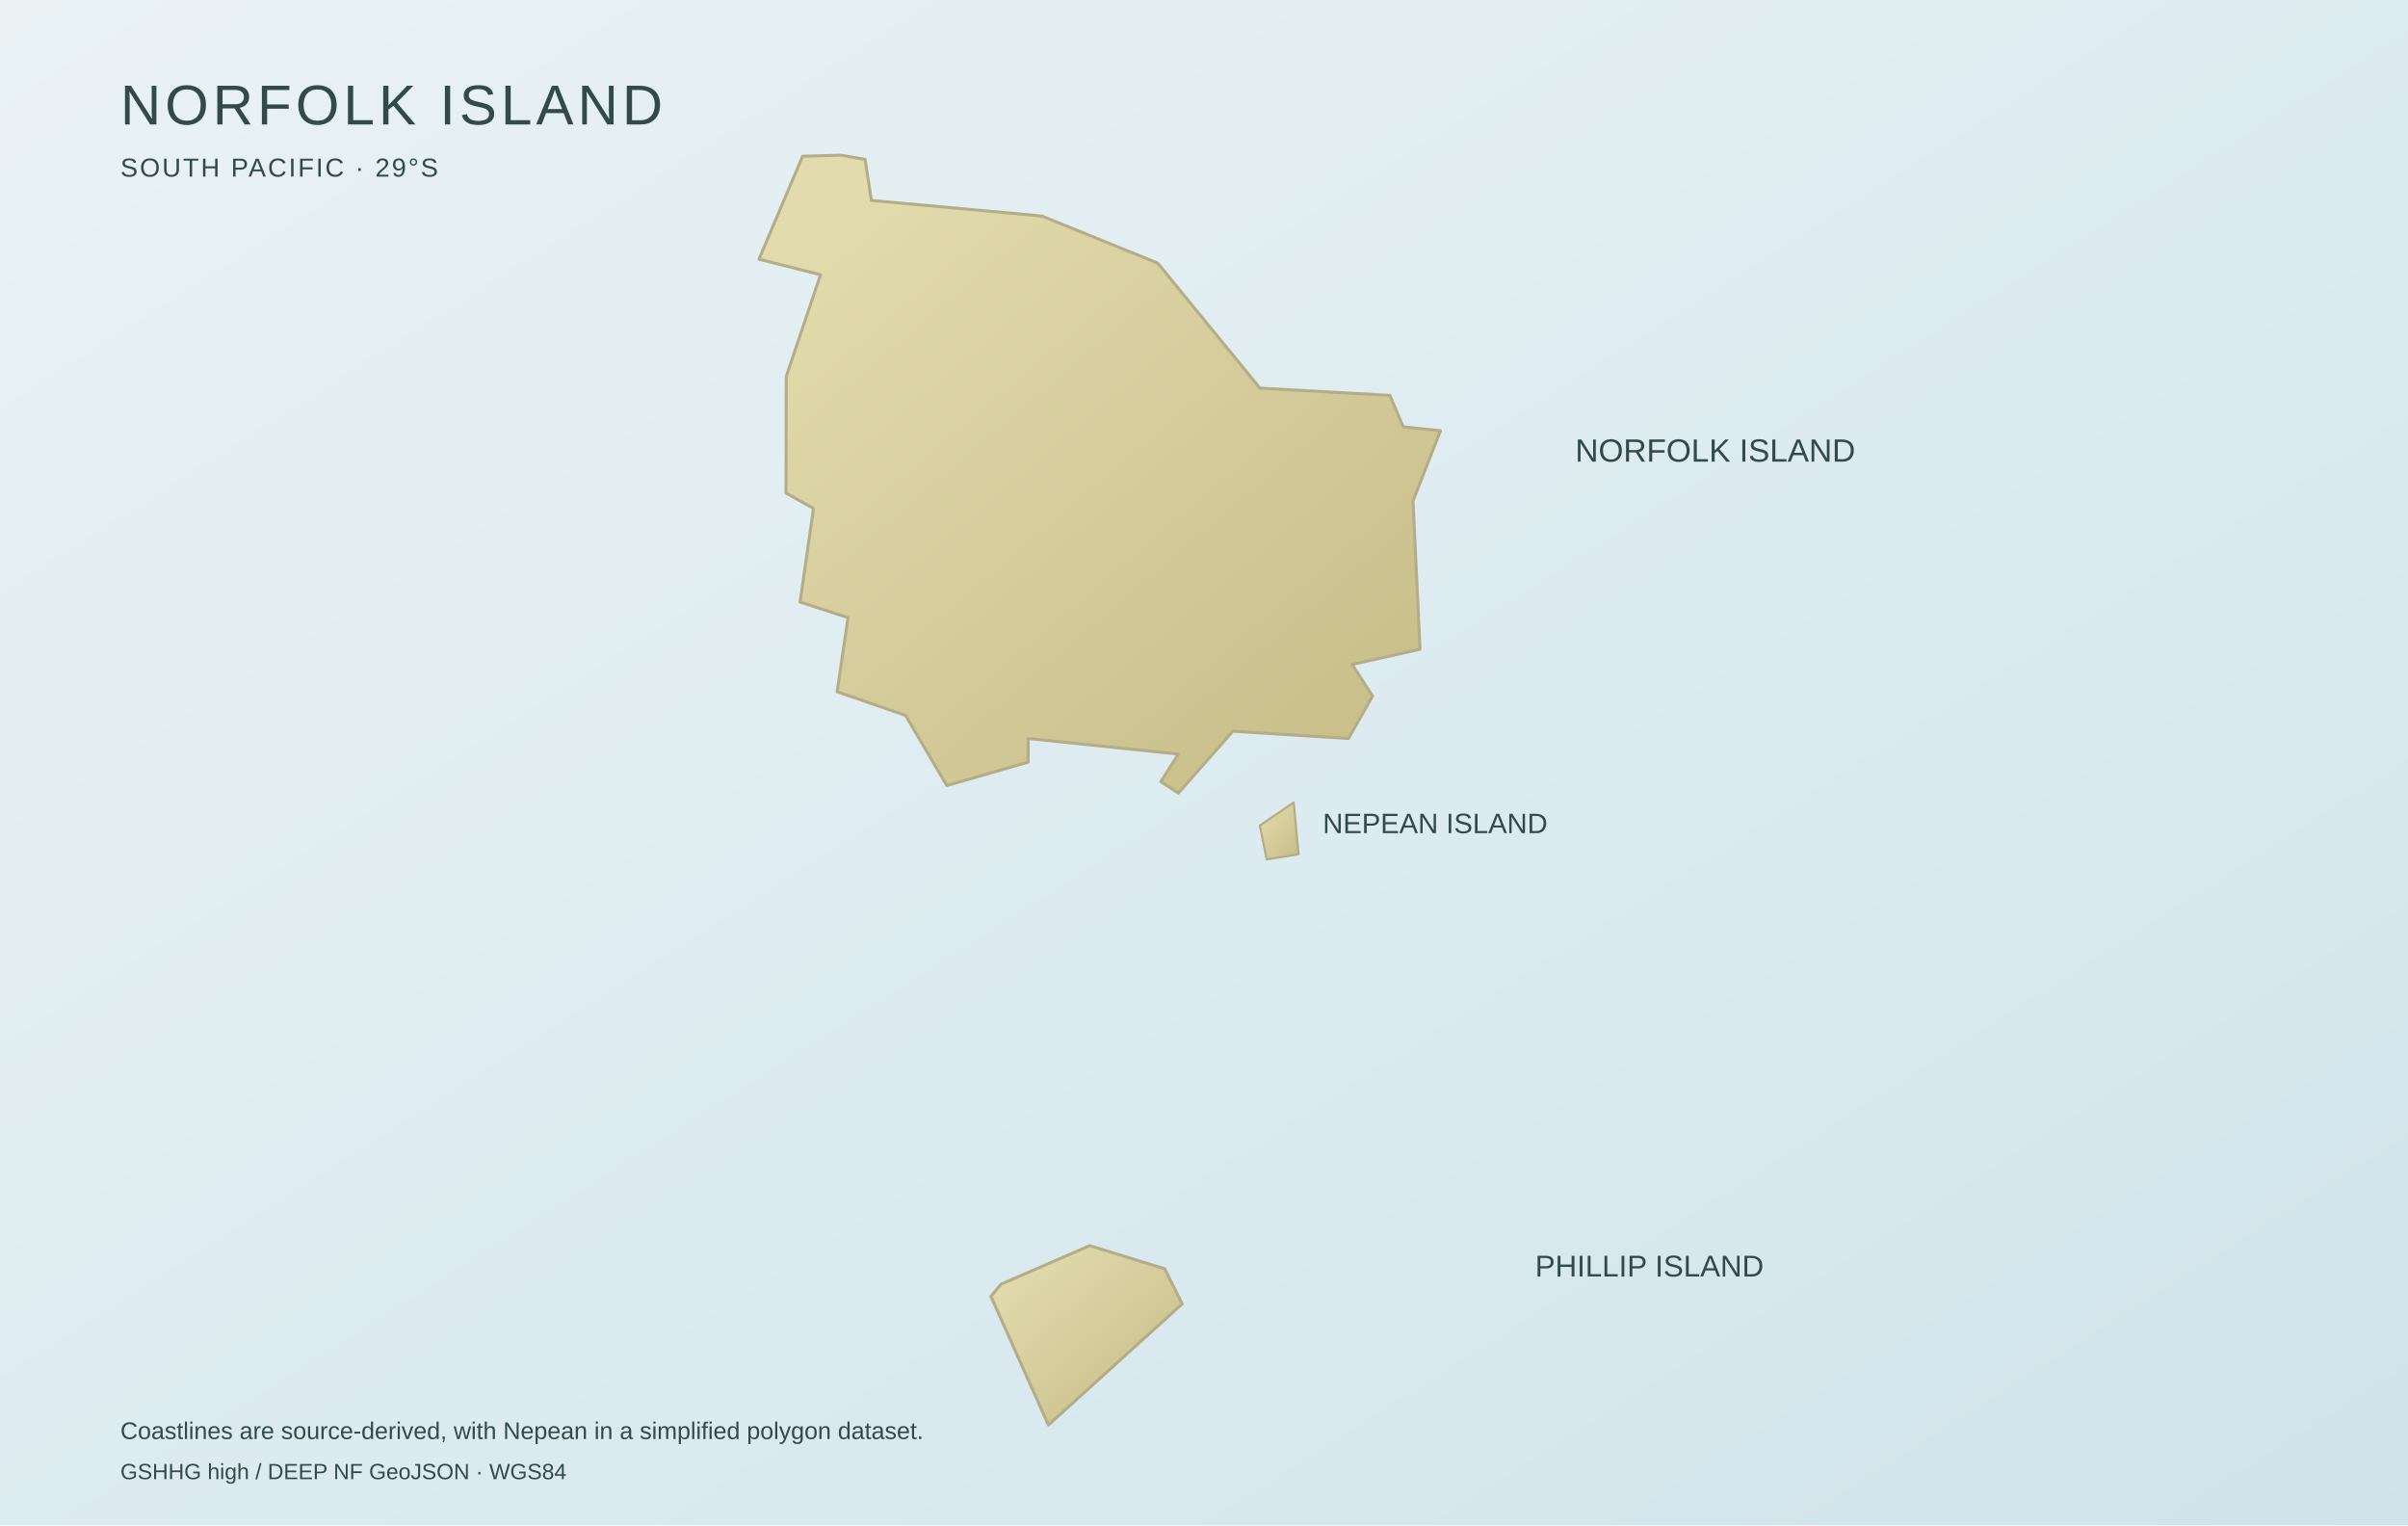
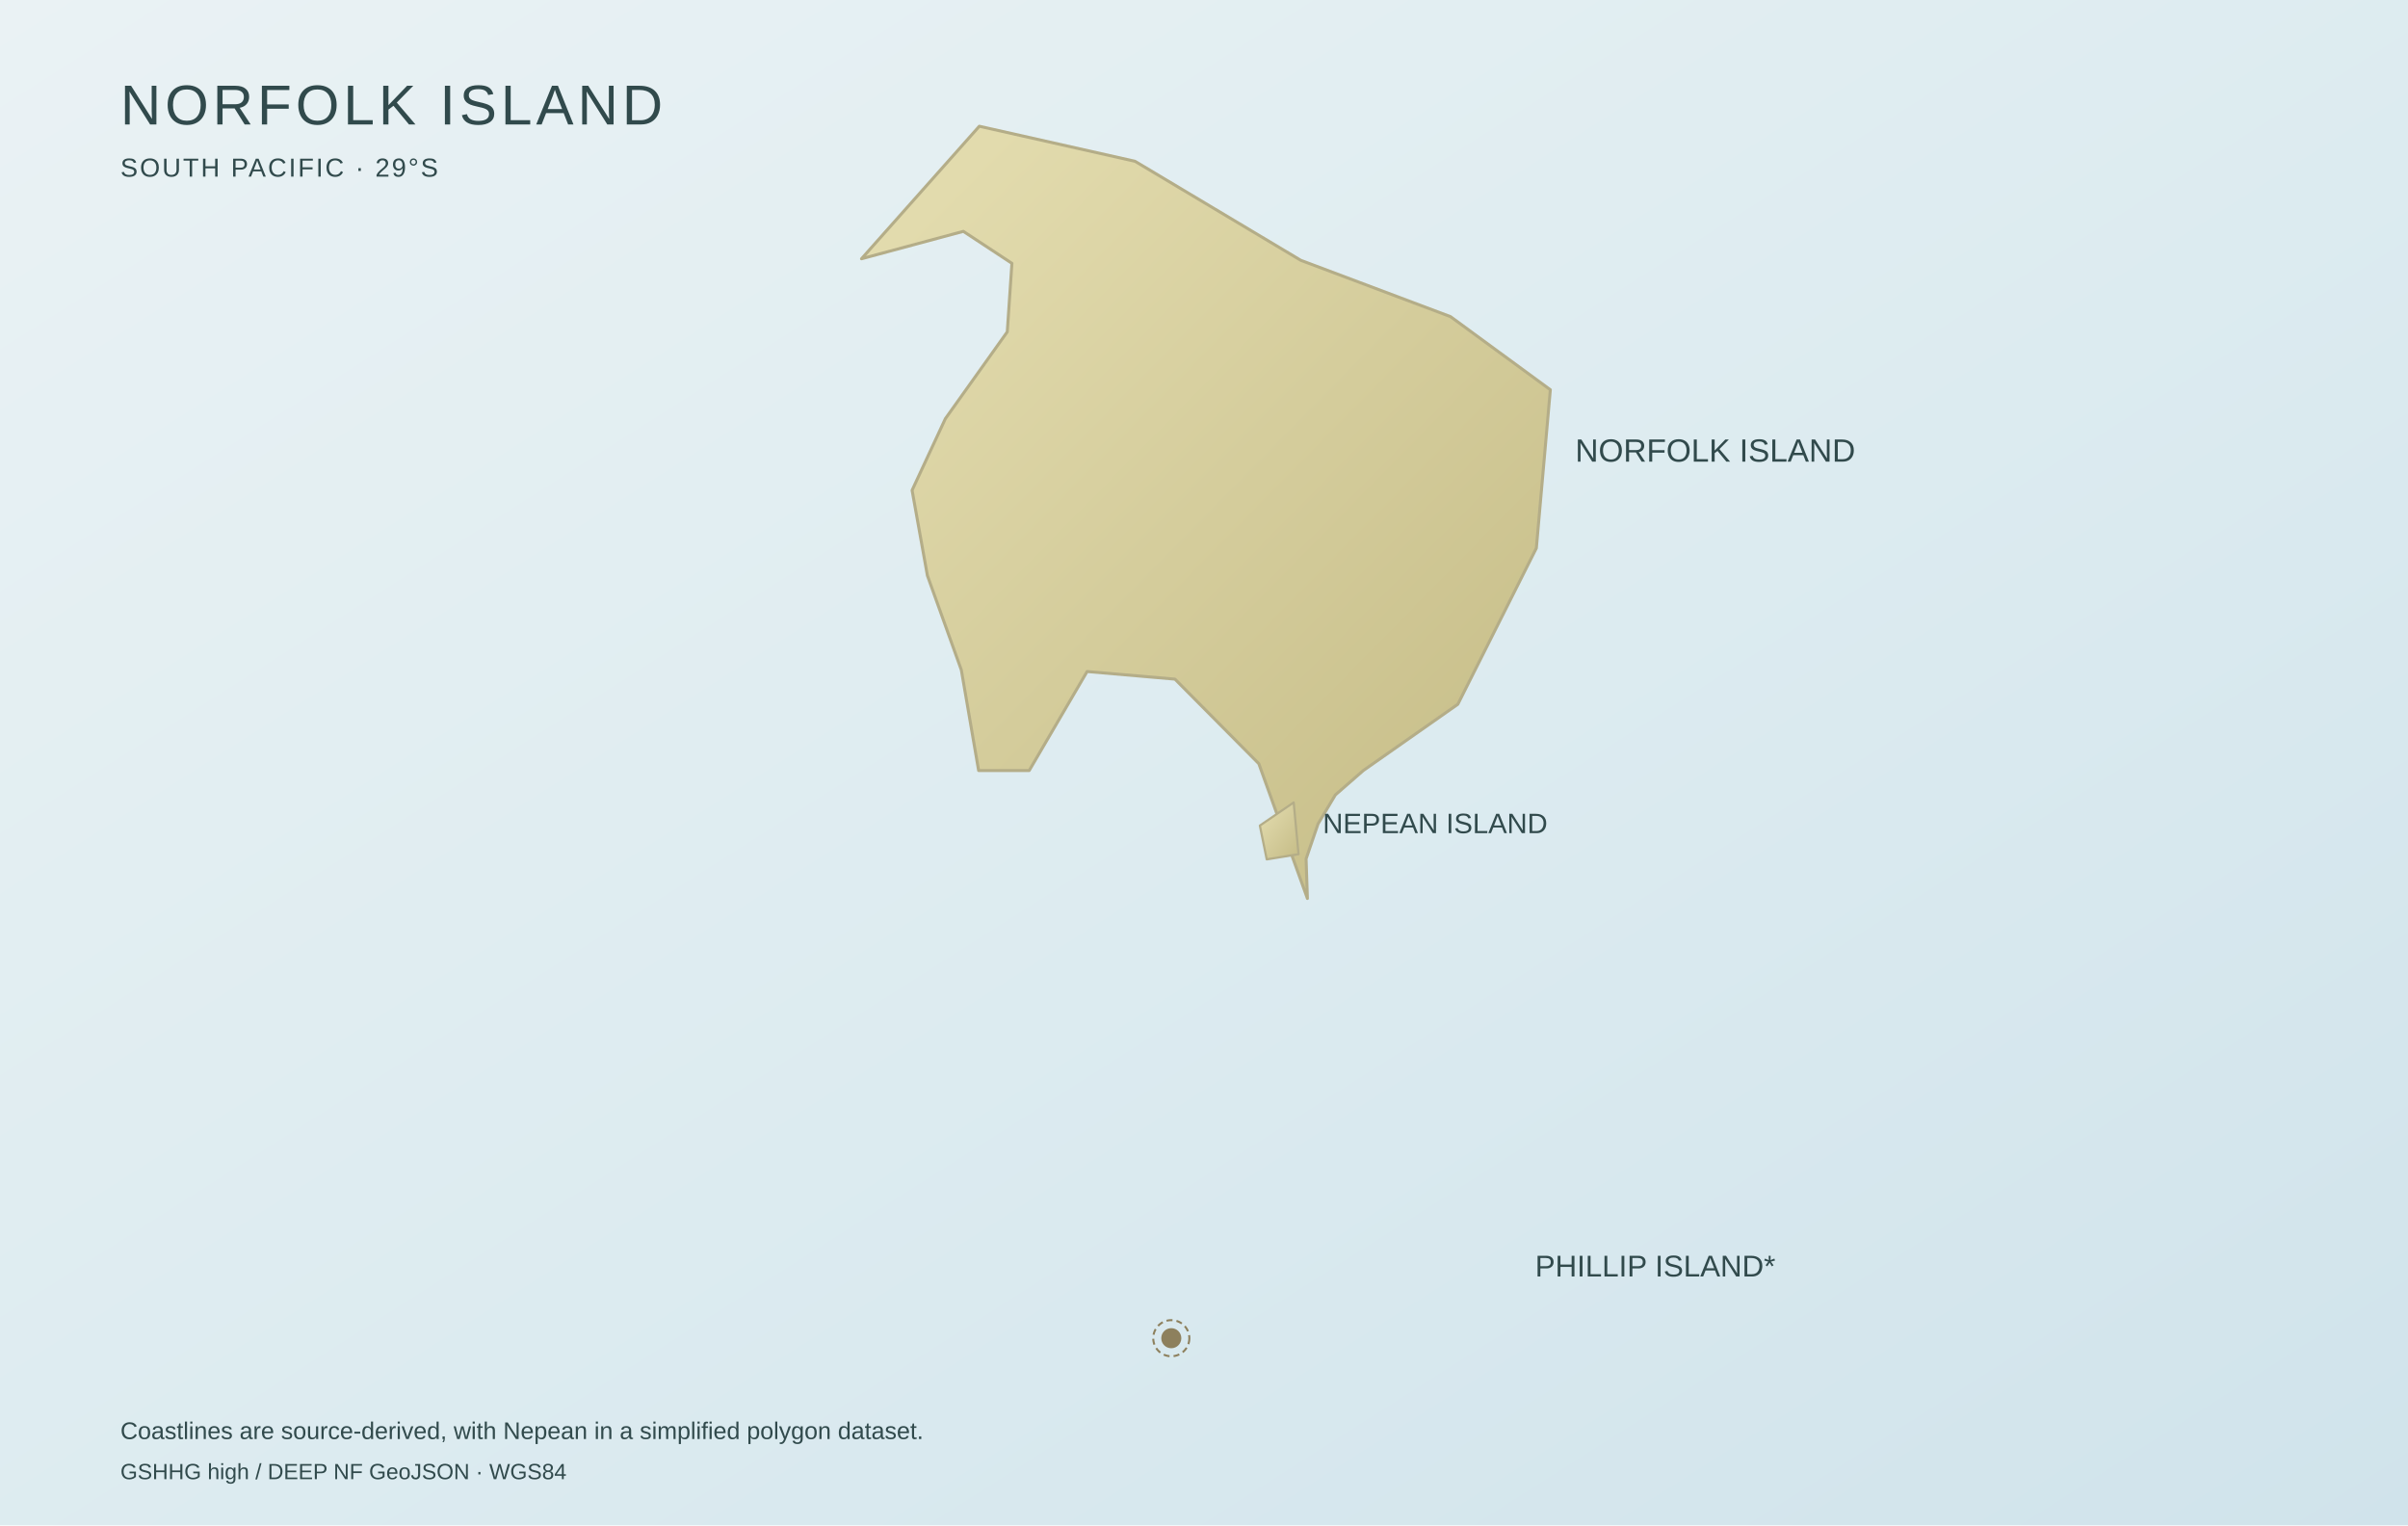
<svg xmlns="http://www.w3.org/2000/svg" viewBox="0 0 1200 760" role="img" data-map-projection="local-equirectangular-fit-v1" data-map-style="journey-atlas-map-v3-clean-background" aria-label="Norfolk Island, Phillip Island and Nepean Island coastline geography">
  <defs>
    <linearGradient id="sea" x1="0" y1="0" x2="1" y2="1">
      <stop offset="0" stop-color="#eaf2f4" />
      <stop offset=".55" stop-color="#dcebf0" />
      <stop offset="1" stop-color="#d0e3eb" />
    </linearGradient>
    <linearGradient id="land" x1=".12" y1=".08" x2=".88" y2=".92">
      <stop offset="0" stop-color="#e2dbad" />
      <stop offset=".52" stop-color="#d4cc9b" />
      <stop offset="1" stop-color="#c8bf8a" />
    </linearGradient>
  </defs>
  <rect width="1200" height="760" fill="url(#sea)" />
  <g id="map-geography">
-     <path id="norfolk-land" d="M418.98,77.32 L399.97,77.84 L378.23,129.13 L408.91,136.90 L391.82,187.54 L391.70,245.69 L405.40,253.33 L398.72,299.96 L422.61,307.73 L417.17,344.64 L451.25,356.43 L471.85,391.40 L512.38,379.74 L512.38,367.96 L587.21,375.72 L578.49,389.46 L587.21,395.15 L614.38,364.33 L672.00,367.96 L684.00,346.84 L673.81,331.04 L707.66,323.53 L704.15,249.58 L717.85,214.61 L699.28,212.66 L692.60,196.99 L627.85,193.37 L576.90,131.07 L519.17,107.63 L434.27,99.86 L431.10,79.39 L418.98,77.32Z" fill="url(#land)" stroke="#b4ad88" stroke-width="1.5" stroke-linejoin="round" vector-effect="non-scaling-stroke" />
-     <path id="phillip-land" d="M493.81,645.90 L522.45,710.01 L589.13,649.65 L580.41,632.17 L543.06,620.64 L498.91,639.81 L493.81,645.90Z" fill="url(#land)" stroke="#b4ad88" stroke-width="1.5" stroke-linejoin="round" vector-effect="non-scaling-stroke" />
+     <path id="norfolk-land" d="M722.84,157.76 L772.59,194.19 L765.62,273.11 L726.49,350.90 L679.39,383.91 L665.46,396.05 L656.84,410.47 L650.87,427.93 L651.53,447.66 L627.32,380.50 L585.53,338.38 L541.75,334.58 L512.90,383.91 L487.69,383.91 L479.07,333.82 L462.16,286.77 L454.53,244.28 L471.11,208.61 L501.96,165.35 L504.28,131.20 L480.07,115.27 L429.32,128.93 L488.03,62.90 L565.63,80.36 L648.22,129.69 L722.84,157.76Z" fill="url(#land)" stroke="#b4ad88" stroke-width="1.5" stroke-linejoin="round" vector-effect="non-scaling-stroke" />
+     <g id="phillip-point" aria-label="Phillip Island verified location only (not shoreline)">
+       <circle cx="583.70" cy="666.75" r="5" fill="#8d805d" />
+       <circle cx="583.70" cy="666.75" r="9" fill="none" stroke="#8d805d" stroke-dasharray="3 2" stroke-width="1" />
+     </g>
    <path id="nepean-land" d="M644.69,399.82 L647.12,425.60 L631.26,428.18 L627.84,411.34 L644.69,399.82Z" fill="url(#land)" stroke="#b4ad88" stroke-width="1.1" stroke-linejoin="round" vector-effect="non-scaling-stroke" />
  </g>
  <g fill="#314a4c" font-family="Arial,Helvetica,sans-serif">
    <text x="60" y="62" font-size="28" letter-spacing="2">NORFOLK ISLAND</text>
    <text x="60" y="88" font-size="13" letter-spacing="1">SOUTH PACIFIC · 29°S</text>
    <text x="785" y="230" font-size="16">NORFOLK ISLAND</text>
-     <text x="765" y="636" font-size="15">PHILLIP ISLAND</text>
+     <text x="765" y="636" font-size="15">PHILLIP ISLAND*</text>
    <text x="659.18" y="415.11" font-size="14">NEPEAN ISLAND</text>
    <text x="60" y="717" font-size="12">Coastlines are source-derived, with Nepean in a simplified polygon dataset.</text>
    <text x="60" y="737" font-size="11">GSHHG high / DEEP NF GeoJSON · WGS84</text>
  </g>
  <g id="geographic-anchors" aria-hidden="true">
    <g id="hero-marker" data-latitude="-29.05666" data-longitude="167.95436" data-x="601.4671" data-y="338.7828" data-label-x="601.4671" data-label-y="338.7828" data-place="HERO" />
    <g id="scene-marker-1" data-latitude="-29.0607" data-longitude="167.9612" data-x="629.3428" data-y="357.6196" data-label-x="629.3428" data-label-y="357.6196" data-place="emily-bay" />
    <g id="scene-marker-2" data-latitude="-29.03422" data-longitude="167.92798" data-x="493.9582" data-y="234.1546" data-label-x="493.9582" data-label-y="234.1546" data-place="st-barnabas-chapel" />
    <g id="scene-marker-3" data-latitude="-29.01585" data-longitude="167.93689" data-x="530.2700" data-y="148.5031" data-label-x="530.2700" data-label-y="148.5031" data-place="mount-pitt" />
    <g id="scene-marker-4" data-latitude="-29.00148" data-longitude="167.94432" data-x="560.5502" data-y="81.5018" data-label-x="560.5502" data-label-y="81.5018" data-place="captain-cook-lookout" />
    <g id="scene-marker-5" data-latitude="-29.0495" data-longitude="167.9235" data-x="475.7005" data-y="305.3988" data-label-x="475.7005" data-label-y="305.3988" data-place="hundred-acres-reserve" />
    <g id="scene-marker-6" data-latitude="-29.0248" data-longitude="167.9088" data-x="415.7922" data-y="190.2331" data-label-x="415.7922" data-label-y="190.2331" data-place="anson-bay" />
    <g id="scene-marker-7" data-latitude="-29.02178" data-longitude="167.97337" data-x="678.9404" data-y="176.1521" data-label-x="678.9404" data-label-y="176.1521" data-place="cascade-pier" />
    <g id="scene-marker-8" data-latitude="-29.0251" data-longitude="167.9386" data-x="537.2389" data-y="191.6319" data-label-x="537.2389" data-label-y="191.6319" data-place="botanic-garden" />
    <g id="capital-marker" data-latitude="-29.055" data-longitude="167.958" data-x="616.3016" data-y="331.0429" data-label-x="616.3016" data-label-y="331.0429" data-place="KINGSTON" />
  </g>
</svg>
